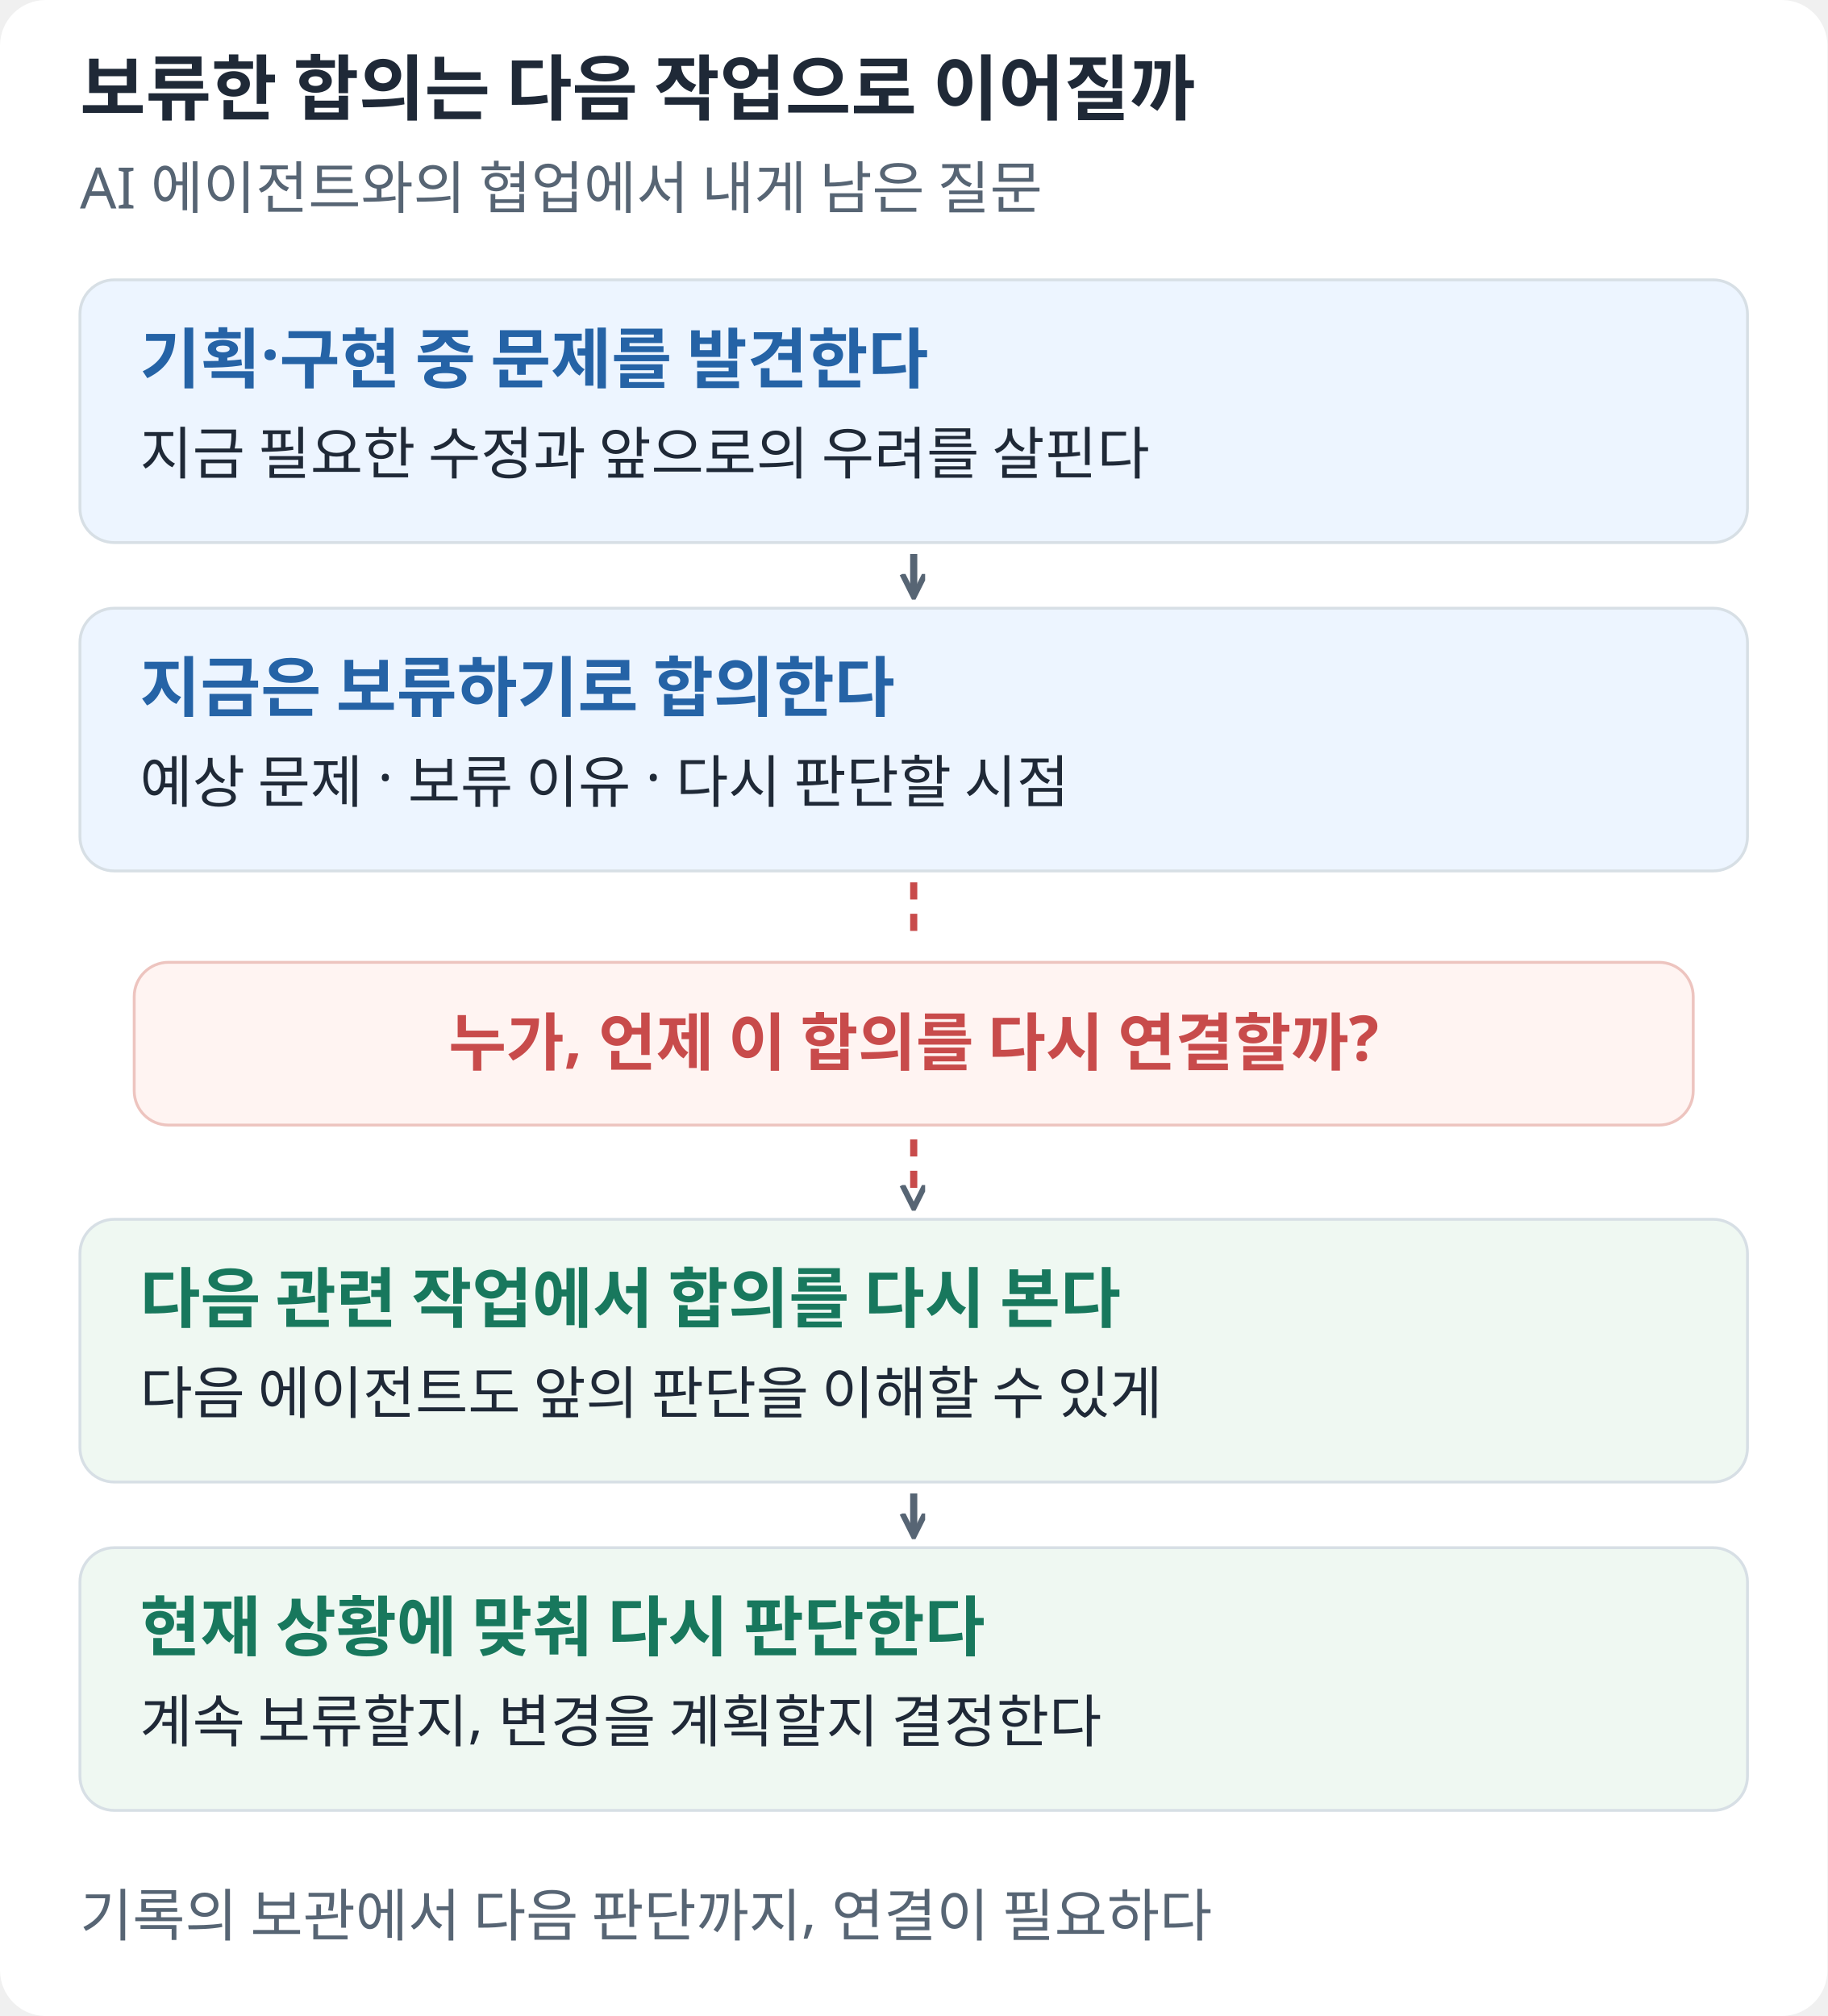
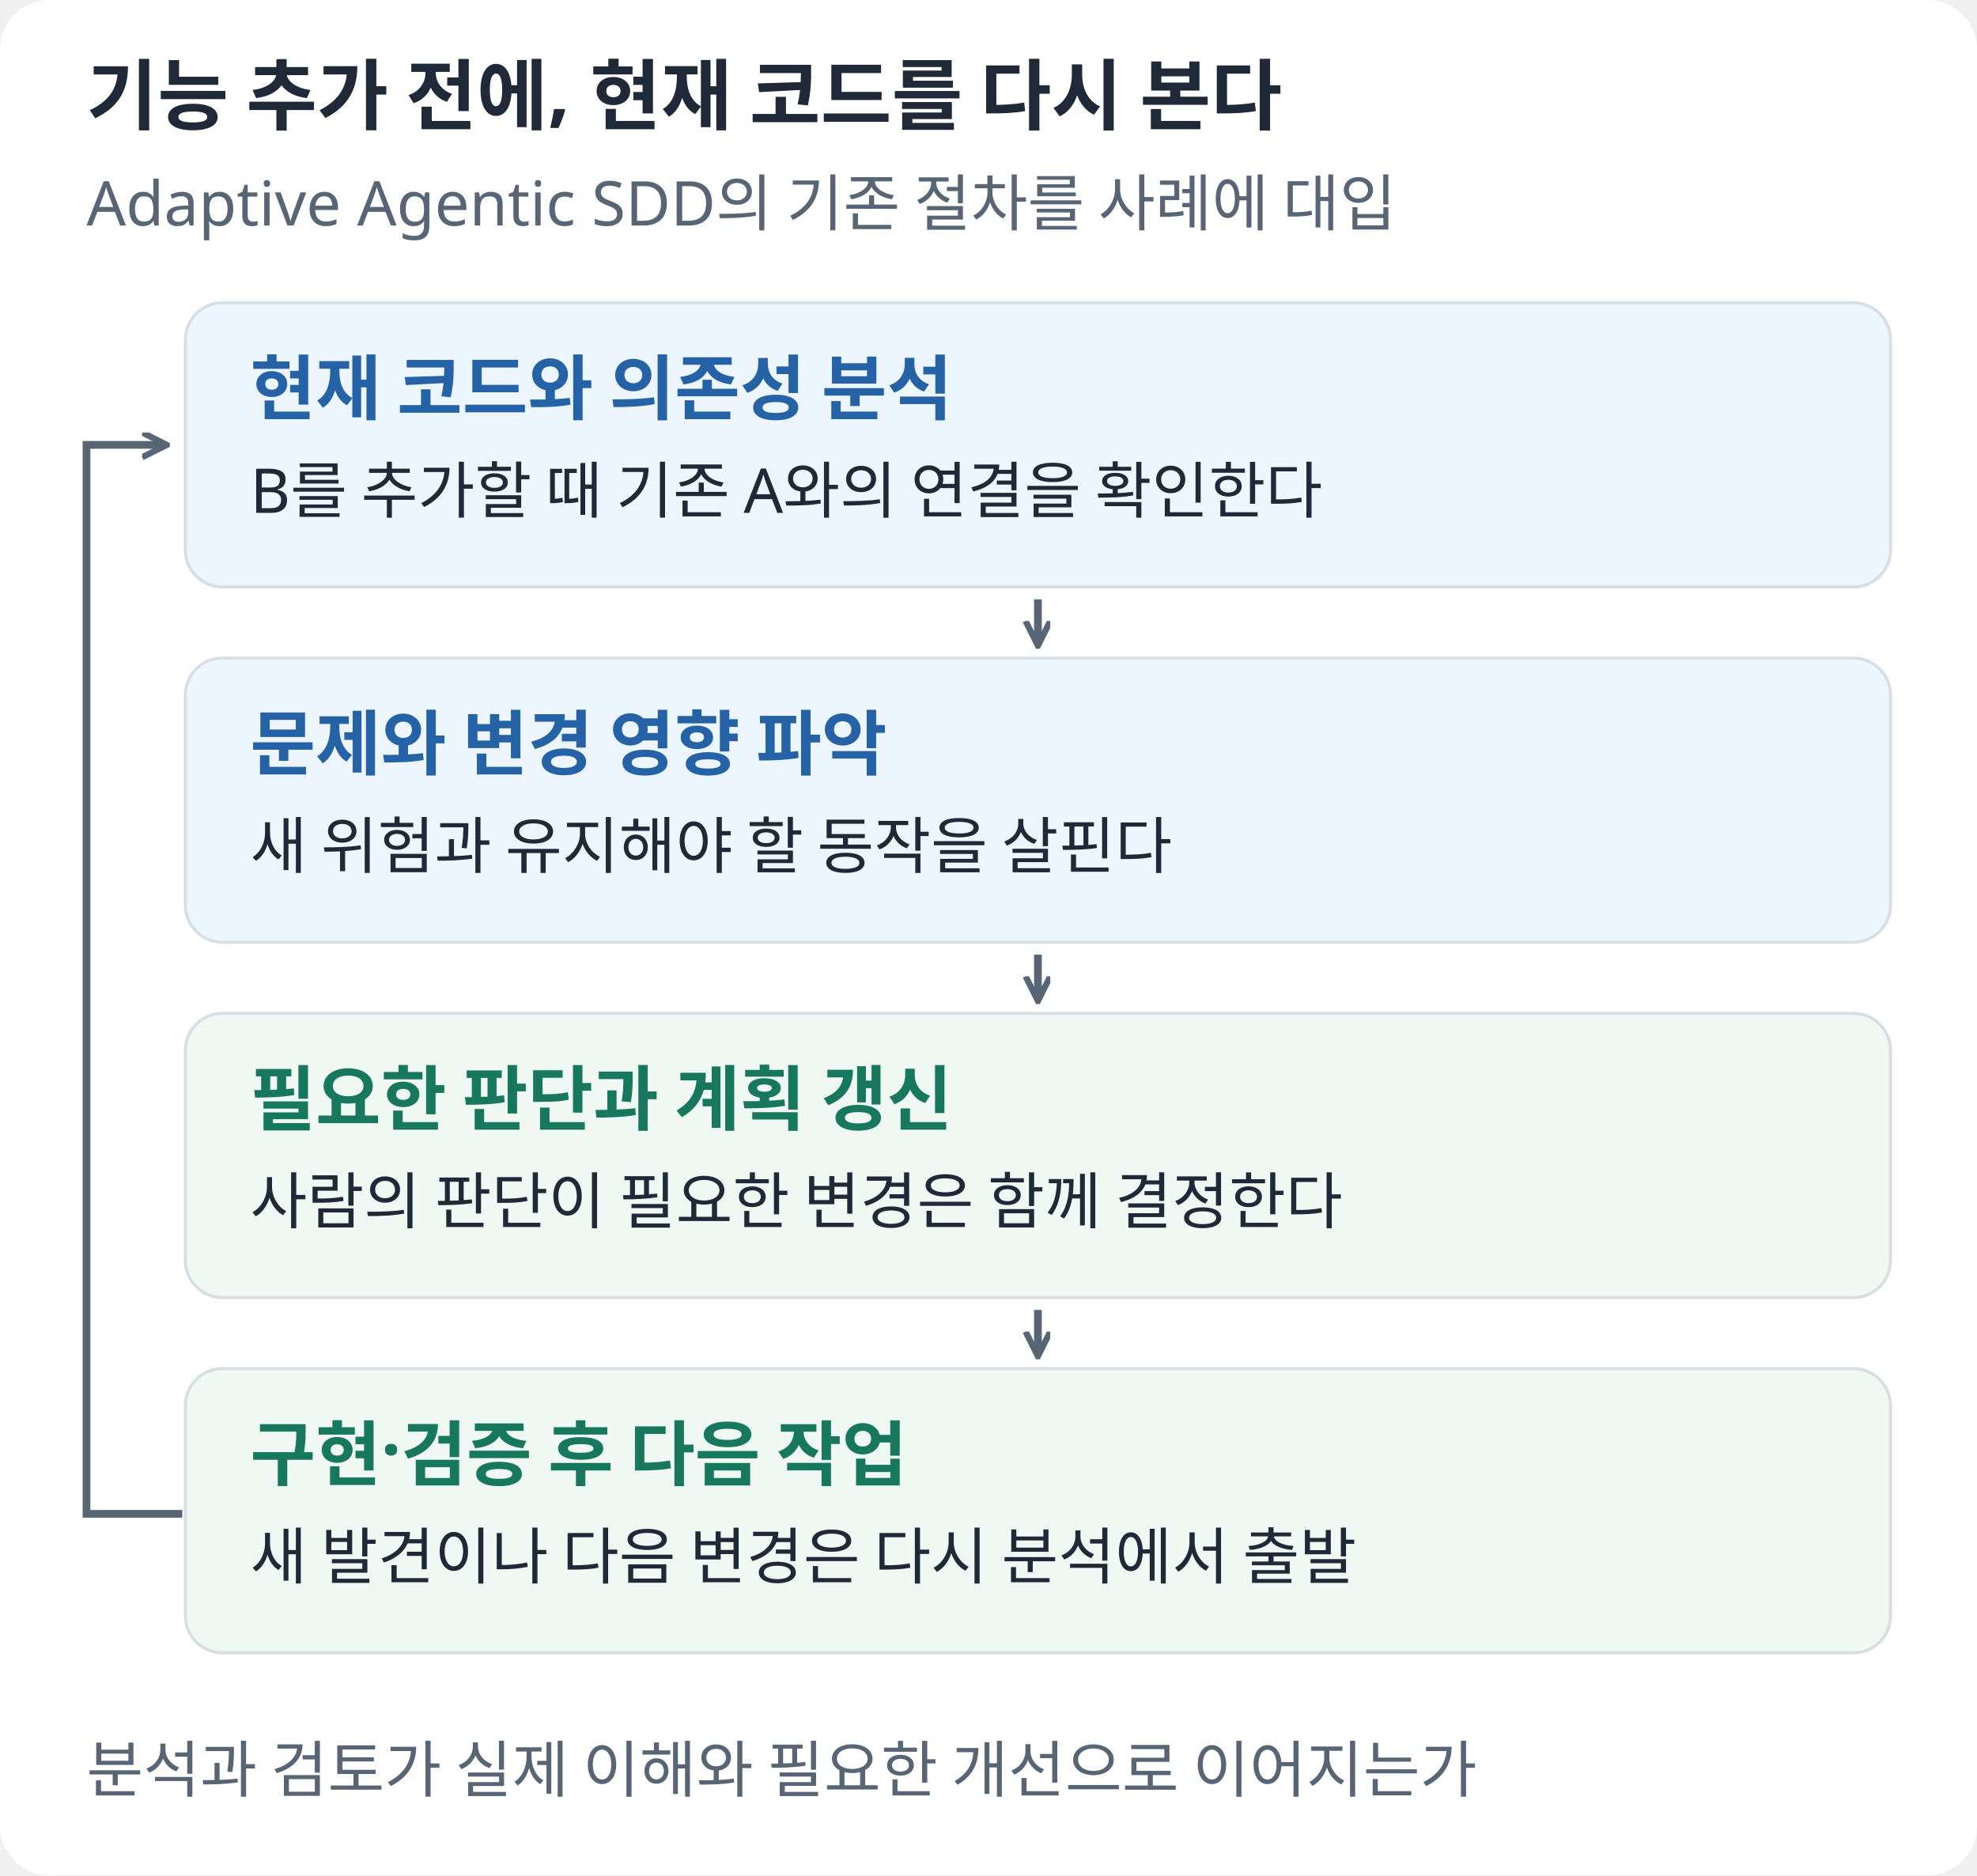
- <svg xmlns="http://www.w3.org/2000/svg" viewBox="0 0 640 706" width="640" height="706" role="img" aria-labelledby="title desc">
+ <svg xmlns="http://www.w3.org/2000/svg" viewBox="0 0 640 607" width="640" height="607" role="img" aria-labelledby="title desc">
  <defs>
    <marker id="arrow" markerWidth="9" markerHeight="9" refX="7" refY="4" orient="auto" markerUnits="userSpaceOnUse">
      <path d="M0,0 L8,4 L0,8" fill="none" stroke="#576574" stroke-width="2" />
    </marker>
  </defs>
-   <rect width="640" height="706" rx="16" fill="#fff" />
+   <rect width="640" height="607" rx="16" fill="#fff" />
  <g font-family="Malgun Gothic, Apple SD Gothic Neo, Noto Sans KR, sans-serif">
-     <text x="28" y="40" font-size="25" fill="#1f2937" text-anchor="start" font-weight="700">보류한 합의는 다음 작업으로 이어질까</text>
-     <text x="28" y="73" font-size="20" fill="#576574" text-anchor="start" font-weight="400">AI 에이전트와의 협업에서 내게 남은 질문</text>
-     <rect x="28" y="98" width="584" height="92" rx="12" fill="#edf5ff" stroke="#d7dfe5" />
-     <text x="49" y="134" font-size="23" fill="#2563a6" text-anchor="start" font-weight="700">기획·구현 중 문제를 발견한다</text>
-     <text x="49" y="166" font-size="20" fill="#1f2937" text-anchor="start" font-weight="400">지금 필요한 수정과 앞으로의 우려를 살핀다</text>
-     <path d="M320,194 L320,208" fill="none" stroke="#576574" stroke-width="2.5" marker-end="url(#arrow)" />
-     <rect x="28" y="213" width="584" height="92" rx="12" fill="#edf5ff" stroke="#d7dfe5" />
-     <text x="49" y="249" font-size="23" fill="#2563a6" text-anchor="start" font-weight="700">지금은 보류하기로 합의한다</text>
-     <text x="49" y="281" font-size="20" fill="#1f2937" text-anchor="start" font-weight="400">예상 문제 · 보류 이유 · 다시 판단할 시점</text>
-     <rect x="28" y="427" width="584" height="92" rx="12" fill="#eff8f2" stroke="#d7dfe5" />
-     <text x="49" y="463" font-size="23" fill="#18785d" text-anchor="start" font-weight="700">다음 관련 작업에서 합의를 다시 본다</text>
-     <text x="49" y="495" font-size="20" fill="#1f2937" text-anchor="start" font-weight="400">다음 에이전트도 앞의 판단을 이해할 수 있게</text>
-     <path d="M320,523 L320,537" fill="none" stroke="#576574" stroke-width="2.5" marker-end="url(#arrow)" />
-     <rect x="28" y="542" width="584" height="92" rx="12" fill="#eff8f2" stroke="#d7dfe5" />
-     <text x="49" y="578" font-size="23" fill="#18785d" text-anchor="start" font-weight="700">현재 상황에 맞춰 다시 판단한다</text>
-     <text x="49" y="610" font-size="20" fill="#1f2937" text-anchor="start" font-weight="400">계속 보류할지, 변경을 계획할지 결정한다</text>
-     <path d="M320,309 L320,330" fill="none" stroke="#c84b4b" stroke-width="2.5" stroke-dasharray="6 5" />
-     <rect x="47" y="337" width="546" height="57" rx="12" fill="#fff4f2" stroke="#edc4bf" />
-     <text x="320" y="373" font-size="22" fill="#c84b4b" text-anchor="middle" font-weight="700">누가, 언제 이 합의를 다시 연결할까?</text>
-     <path d="M320,399 L320,422" fill="none" stroke="#c84b4b" stroke-width="2.5" marker-end="url(#arrow)" stroke-dasharray="6 5" />
-     <text x="28" y="678" font-size="20" fill="#576574" text-anchor="start" font-weight="400">기록의 보관에서 다음 판단까지, 연결이 필요하다</text>
+     <text x="28" y="40" font-size="25" fill="#1f2937" text-anchor="start" font-weight="700">기능 추가 전에, 현재 코드를 다시 본다</text>
+     <text x="28" y="73" font-size="20" fill="#576574" text-anchor="start" font-weight="400">Adaptive Agentic SDD의 기존 절차를 사례에 대입</text>
+     <rect x="60" y="98" width="552" height="92" rx="12" fill="#edf5ff" stroke="#d7dfe5" />
+     <text x="81" y="134" font-size="23" fill="#2563a6" text-anchor="start" font-weight="700">현재 코드와 의존성 분석</text>
+     <text x="81" y="166" font-size="20" fill="#1f2937" text-anchor="start" font-weight="400">B를 추가할 때 기존 A와의 연결을 확인한다</text>
+     <path d="M336,194 L336,208" fill="none" stroke="#576574" stroke-width="2.5" marker-end="url(#arrow)" />
+     <rect x="60" y="213" width="552" height="92" rx="12" fill="#edf5ff" stroke="#d7dfe5" />
+     <text x="81" y="249" font-size="23" fill="#2563a6" text-anchor="start" font-weight="700">문제와 변경 영향 파악</text>
+     <text x="81" y="281" font-size="20" fill="#1f2937" text-anchor="start" font-weight="400">새 위험과 유지해야 할 동작을 살핀다</text>
+     <path d="M336,309 L336,323" fill="none" stroke="#576574" stroke-width="2.5" marker-end="url(#arrow)" />
+     <rect x="60" y="328" width="552" height="92" rx="12" fill="#eff8f2" stroke="#d7dfe5" />
+     <text x="81" y="364" font-size="23" fill="#18785d" text-anchor="start" font-weight="700">필요한 판단과 계획 갱신</text>
+     <text x="81" y="396" font-size="20" fill="#1f2937" text-anchor="start" font-weight="400">사람의 판단이 필요한 변경은 함께 결정한다</text>
+     <path d="M336,424 L336,438" fill="none" stroke="#576574" stroke-width="2.5" marker-end="url(#arrow)" />
+     <rect x="60" y="443" width="552" height="92" rx="12" fill="#eff8f2" stroke="#d7dfe5" />
+     <text x="81" y="479" font-size="23" fill="#18785d" text-anchor="start" font-weight="700">구현·검증 후 다음 작업</text>
+     <text x="81" y="511" font-size="20" fill="#1f2937" text-anchor="start" font-weight="400">새 발견이나 다음 변경은 다시 분석에서 출발</text>
+     <path d="M59,490 H28 V144 H53" fill="none" stroke="#576574" stroke-width="2.5" marker-end="url(#arrow)" />
+     <text x="28" y="580" font-size="20" fill="#576574" text-anchor="start" font-weight="400">분석과 검토가 실제 이해와 필요한 개선으로 이어지는가</text>
  </g>
</svg>
